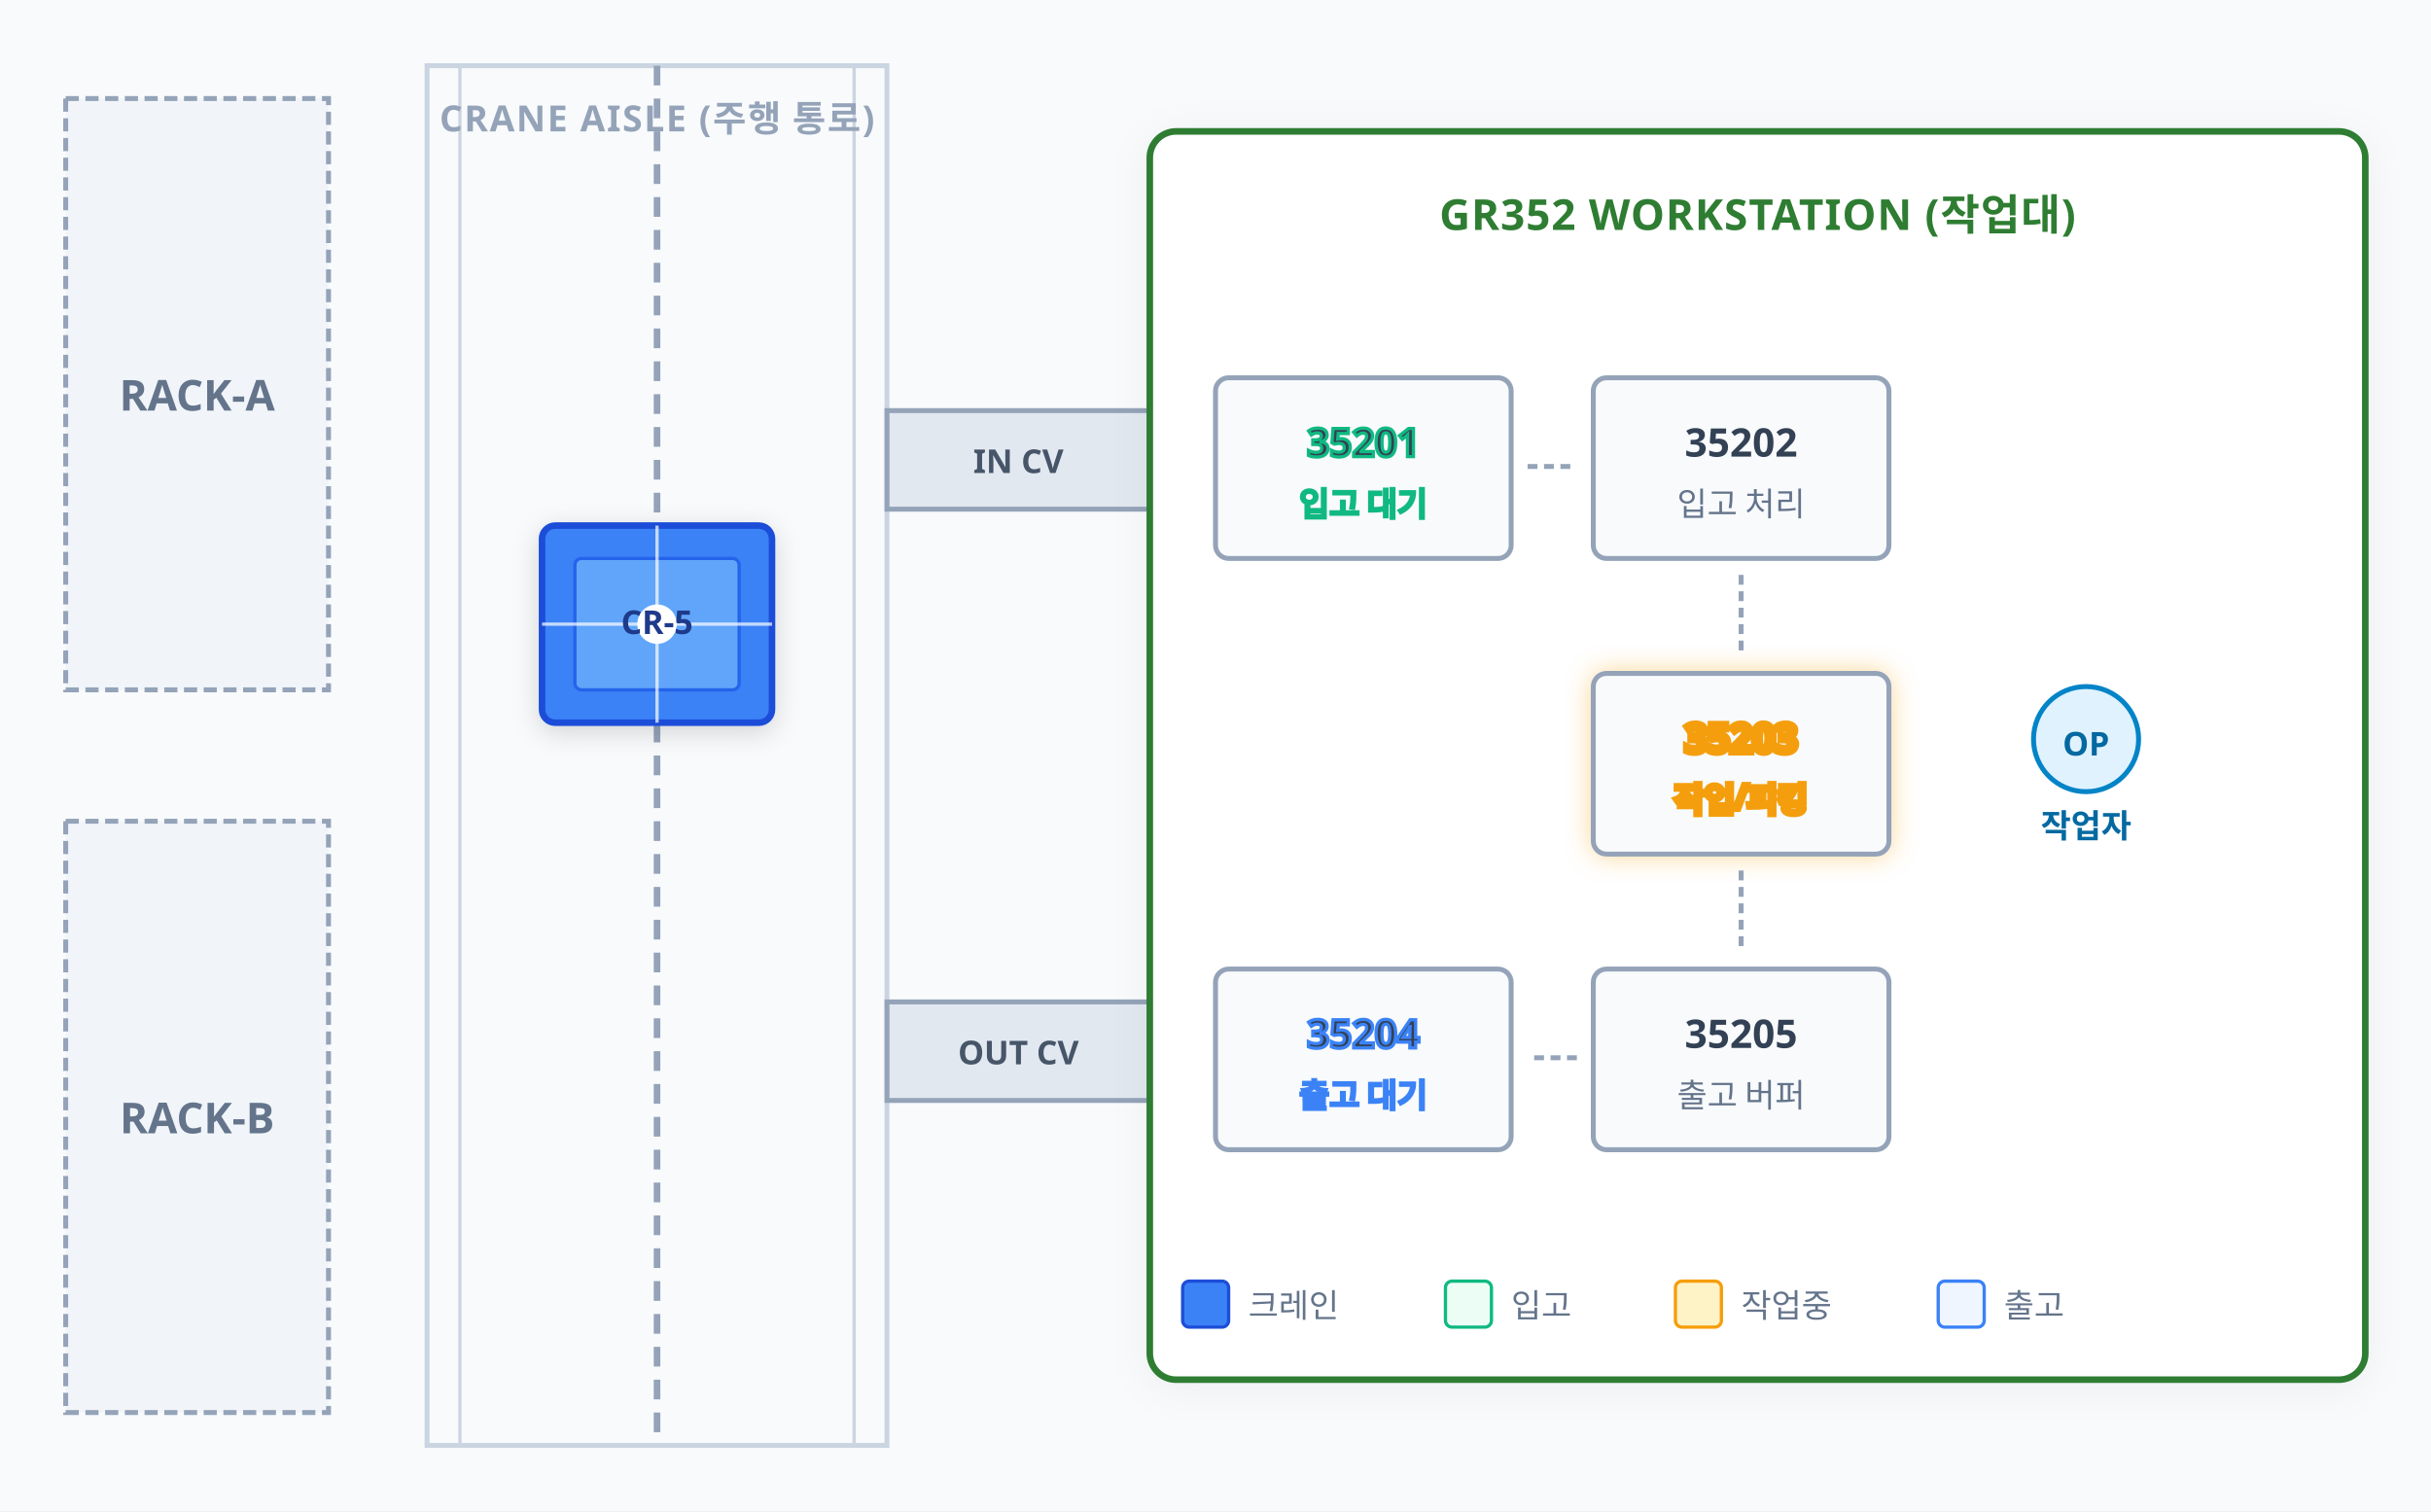
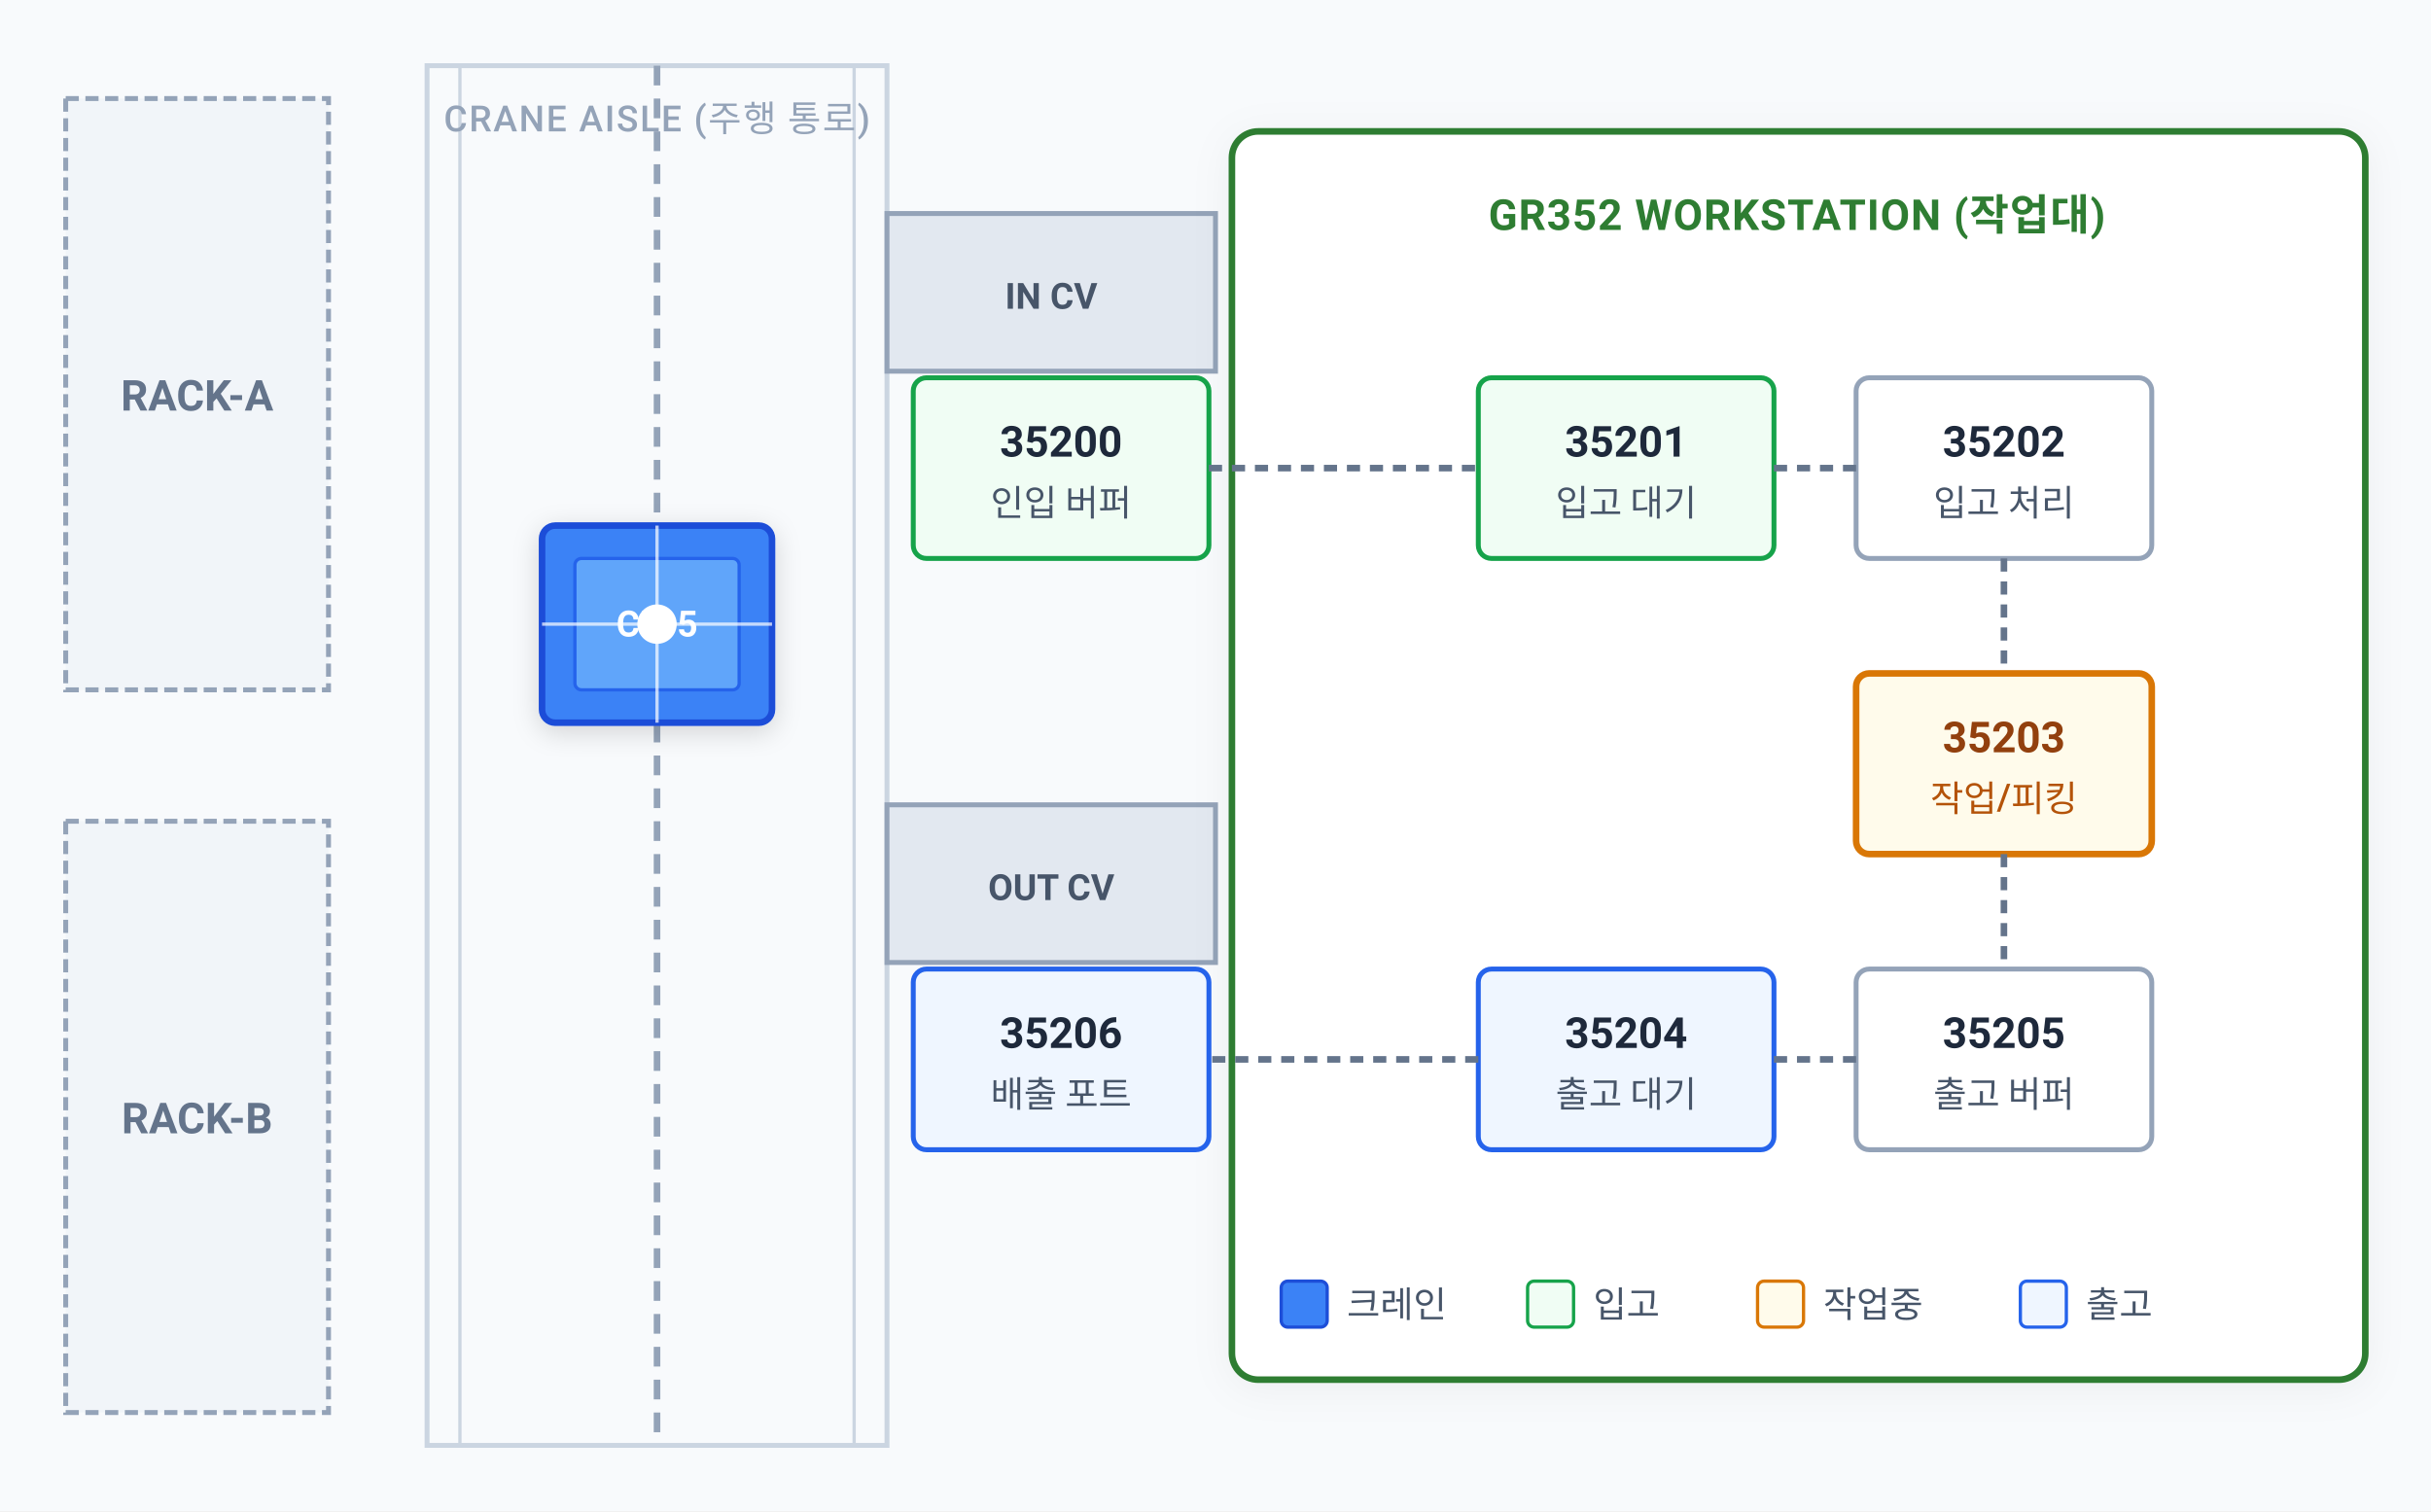
<svg xmlns="http://www.w3.org/2000/svg" viewBox="0 0 740 460" width="100%" height="100%">
  <defs>
    <style>
      .svg-bg { fill: #f8fafc; }
      .grid-line { stroke: #e2e8f0; stroke-width: 0.5; }
      .rack-boundary { fill: #f1f5f9; stroke: #94a3b8; stroke-width: 1.5; stroke-dasharray: 4, 2; }
-       .rack-text { font-size: 13px; font-weight: 700; fill: #64748b; font-family: sans-serif; }
+       .rack-text { font-size: 13px; font-weight: 600; fill: #64748b; font-family: -apple-system, BlinkMacSystemFont, "Segoe UI", Roboto, sans-serif; }
      .aisle-boundary { fill: #f8fafc; stroke: #cbd5e1; stroke-width: 1.5; }
      .rail-center-line { stroke: #94a3b8; stroke-width: 2; stroke-dasharray: 6, 4; }
      .rail-side-line { stroke: #cbd5e1; stroke-width: 1; }
-       .aisle-label { font-size: 11px; font-weight: 600; fill: #94a3b8; letter-spacing: 0.5px; font-family: sans-serif; }
+       .aisle-label { font-size: 11px; font-weight: 500; fill: #94a3b8; letter-spacing: 0.5px; font-family: -apple-system, BlinkMacSystemFont, "Segoe UI", Roboto, sans-serif; }
+       
+       /* 크레인 */
      .crane-unit {
        transition: transform 1.2s cubic-bezier(0.25, 0.1, 0.25, 1.0);
        will-change: transform;
      }
      .crane-body { fill: #3b82f6; stroke: #1d4ed8; stroke-width: 2; filter: drop-shadow(0 2px 4px rgba(0, 0, 0, 0.15)); }
      .crane-inner { fill: #60a5fa; stroke: #2563eb; stroke-width: 1; }
      .crane-cross { stroke: #ffffff; stroke-width: 1; opacity: 0.7; }
      .crane-center-dot { fill: #ffffff; }
-       .crane-label { font-size: 10px; font-weight: 800; fill: #1e3a8a; font-family: sans-serif; }
+       .crane-label { font-size: 11px; font-weight: 700; fill: #ffffff; font-family: -apple-system, BlinkMacSystemFont, "Segoe UI", Roboto, sans-serif; dominant-baseline: central; }
+       
+       /* 컨베이어 */
      .conveyor-lane { fill: #e2e8f0; stroke: #94a3b8; stroke-width: 1.5; }
-       .conveyor-label { font-size: 10px; font-weight: 700; fill: #475569; font-family: sans-serif; }
+       .conveyor-label { font-size: 11px; font-weight: 600; fill: #475569; font-family: -apple-system, BlinkMacSystemFont, "Segoe UI", Roboto, sans-serif; }
      .ws-boundary { fill: #ffffff; stroke: #2e7d32; stroke-width: 2; filter: drop-shadow(0 2px 6px rgba(0, 0, 0, 0.05)); }
-       .ws-title { font-size: 13px; font-weight: 700; fill: #2e7d32; letter-spacing: 0.3px; font-family: sans-serif; }
-       .tray-rect { fill: #f8fafc; stroke: #94a3b8; stroke-width: 1.5; transition: all 0.2s ease; }
-       .tray-inbound { fill: #ecfdf5; stroke: #10b981; }
-       .tray-outbound { fill: #eff6ff; stroke: #3b82f6; }
-       .tray-active { fill: #fef3c7; stroke: #f59e0b; stroke-width: 2; filter: drop-shadow(0 0 4px rgba(245, 158, 11, 0.4)); }
-       .tray-title { font-size: 12px; font-weight: 700; fill: #334155; font-family: sans-serif; pointer-events: none; }
-       .tray-sub { font-size: 10px; font-weight: 500; fill: #64748b; font-family: sans-serif; pointer-events: none; }
+       .ws-title { font-size: 13px; font-weight: 700; fill: #2e7d32; letter-spacing: 0.3px; font-family: -apple-system, BlinkMacSystemFont, "Segoe UI", Roboto, sans-serif; }
+       
+       /* 포지션 노드 */
+       .tray-rect { fill: #ffffff; stroke: #94a3b8; stroke-width: 1.5; transition: all 0.2s ease; }
+       .tray-inbound .tray-rect { fill: #f0fdf4; stroke: #16a34a; }
+       .tray-outbound .tray-rect { fill: #eff6ff; stroke: #2563eb; }
+       .tray-active .tray-rect { fill: #fffbeb; stroke: #d97706; stroke-width: 2; }
+       
+       /* 노드 라벨 텍스트 */
+       .tray-title { font-size: 13px; font-weight: 700; fill: #1e293b; font-family: -apple-system, BlinkMacSystemFont, "Segoe UI", Roboto, sans-serif; pointer-events: none; }
+       .tray-sub { font-size: 11px; font-weight: 500; fill: #475569; font-family: -apple-system, BlinkMacSystemFont, "Segoe UI", Roboto, sans-serif; pointer-events: none; }
      .active-title { fill: #92400e; }
      .active-sub { fill: #b45309; }
+       
      .clickable { cursor: pointer; }
-       .clickable:hover .tray-rect { filter: brightness(0.92); stroke-width: 2; }
-       .clickable:hover.tray-active .tray-rect { filter: drop-shadow(0 0 8px rgba(245, 158, 11, 0.7)); }
-       .operator-icon-bg { fill: #e0f2fe; stroke: #0284c7; stroke-width: 1.5; }
-       .operator-icon { font-size: 10px; font-weight: 800; fill: #0369a1; font-family: sans-serif; }
-       .operator-text { font-size: 10px; font-weight: 600; fill: #0369a1; font-family: sans-serif; }
-       .flow-arrow { stroke: #94a3b8; stroke-width: 1.5; stroke-dasharray: 3, 2; fill: none; }
+       .clickable:hover .tray-rect { stroke-width: 2; stroke: #1e40af; }
+       
+       /* 흐름 연결 패스 (상단 레이어로 돋보이게 보정) */
+       .flow-arrow { stroke: #64748b; stroke-width: 2; stroke-dasharray: 4, 3; fill: none; }
+       
+       /* 범례 */
      .legend-crane { fill: #3b82f6; stroke: #1d4ed8; }
-       .legend-inbound { fill: #ecfdf5; stroke: #10b981; }
-       .legend-active { fill: #fef3c7; stroke: #f59e0b; }
-       .legend-outbound { fill: #eff6ff; stroke: #3b82f6; }
-       .legend-text { font-size: 10px; font-weight: 500; fill: #64748b; font-family: sans-serif; }
-     /* 실시간 트레이(Tray/Carrier) 렌더링 스타일 */
-     .tray-unit {
-       transition: transform 0.8s cubic-bezier(0.25, 0.1, 0.25, 1.0);
-       will-change: transform;
-       cursor: pointer;
-     }
-     .tray-base {
-       fill: #1976D2;
-       stroke: #0D47A1;
-       stroke-width: 1.5;
-       rx: 6;
-       ry: 6;
-       filter: drop-shadow(0 2px 5px rgba(0, 0, 0, 0.25));
-     }
-     .tray-inner {
-       fill: #2196F3;
-       rx: 3;
-       ry: 3;
-     }
-     .tray-label {
-       font-family: -apple-system, BlinkMacSystemFont, "Segoe UI", Roboto, sans-serif;
-       font-size: 11px;
-       font-weight: 700;
-       fill: #FFFFFF;
-       text-anchor: middle;
-       dominant-baseline: central;
-       pointer-events: none;
-     }
-   </style>
+       .legend-inbound { fill: #f0fdf4; stroke: #16a34a; }
+       .legend-active { fill: #fffbeb; stroke: #d97706; }
+       .legend-outbound { fill: #eff6ff; stroke: #2563eb; }
+       .legend-text { font-size: 11px; font-weight: 500; fill: #475569; font-family: -apple-system, BlinkMacSystemFont, "Segoe UI", Roboto, sans-serif; }
+       
+       /* 실시간 트레이 */
+       .tray-unit {
+         transition: transform 0.8s cubic-bezier(0.25, 0.1, 0.25, 1.0);
+         will-change: transform;
+         cursor: pointer;
+       }
+       .tray-base {
+         fill: #1976D2;
+         stroke: #0D47A1;
+         stroke-width: 1.5;
+         rx: 6; ry: 6;
+         filter: drop-shadow(0 2px 5px rgba(0,0,0,0.25));
+       }
+       .tray-inner { fill: #2196F3; rx: 3; ry: 3; }
+       .tray-label {
+         font-family: -apple-system, BlinkMacSystemFont, "Segoe UI", Roboto, sans-serif;
+         font-size: 11px;
+         font-weight: 700;
+         fill: #FFFFFF;
+         text-anchor: middle;
+         dominant-baseline: central;
+         pointer-events: none;
+       }
+     </style>
    <pattern id="gridPattern" width="20" height="20" patternUnits="userSpaceOnUse">
      <path d="M 20 0 L 0 0 0 20" fill="none" class="grid-line" />
    </pattern>
  </defs>
  <rect width="100%" height="100%" fill="url(#gridPattern)" class="svg-bg" />
  <g class="rack-group">
    <rect x="20" y="30" width="80" height="180" class="rack-boundary" />
    <text x="60" y="125" class="rack-text" text-anchor="middle">RACK-A</text>
    <rect x="20" y="250" width="80" height="180" class="rack-boundary" />
    <text x="60" y="345" class="rack-text" text-anchor="middle">RACK-B</text>
  </g>
  <g class="crane-aisle-group">
    <rect x="130" y="20" width="140" height="420" class="aisle-boundary" />
    <line x1="200" y1="20" x2="200" y2="440" class="rail-center-line" />
    <line x1="140" y1="20" x2="140" y2="440" class="rail-side-line" />
    <line x1="260" y1="20" x2="260" y2="440" class="rail-side-line" />
-     <text x="200" y="40" class="aisle-label" text-anchor="middle">
-       CRANE AISLE (주행 통로)
-     </text>
+     <text x="200" y="40" class="aisle-label" text-anchor="middle">CRANE AISLE (주행 통로)</text>
    <g id="crane-unit" class="crane-unit" transform="translate(200, 190)">
      <rect x="-35" y="-30" width="70" height="60" rx="4" class="crane-body" />
      <rect x="-25" y="-20" width="50" height="40" rx="2" class="crane-inner" />
      <line x1="0" y1="-30" x2="0" y2="30" class="crane-cross" />
      <line x1="-35" y1="0" x2="35" y2="0" class="crane-cross" />
      <circle cx="0" cy="0" r="6" class="crane-center-dot" />
-       <text x="0" y="3" class="crane-label" text-anchor="middle">CR-5</text>
+       <text x="0" y="0" class="crane-label" text-anchor="middle">CR-5</text>
    </g>
  </g>
-   <g class="conveyor-connection">
-     <rect x="270" y="125" width="80" height="30" class="conveyor-lane" />
-     <text x="310" y="144" class="conveyor-label" text-anchor="middle">IN CV</text>
-     <rect x="270" y="305" width="80" height="30" class="conveyor-lane" />
-     <text x="310" y="324" class="conveyor-label" text-anchor="middle">OUT CV</text>
+   <g class="conveyor-connection-in">
+     <rect x="270" y="65" width="100" height="48" class="conveyor-lane" />
+     <text x="320" y="94" class="conveyor-label" text-anchor="middle">IN CV</text>
+   </g>
+   <g class="conveyor-connection-out">
+     <rect x="270" y="245" width="100" height="48" class="conveyor-lane" />
+     <text x="320" y="274" class="conveyor-label" text-anchor="middle">OUT CV</text>
  </g>
  <g class="workstation-group">
-     <rect x="350" y="40" width="370" height="380" rx="8" class="ws-boundary" />
-     <text x="535" y="70" class="ws-title" text-anchor="middle">
-       GR352 WORKSTATION (작업대)
-     </text>
-     <g id="pos-35201" class="tray-position tray-inbound clickable" transform="translate(370, 115)">
+     <rect x="375" y="40" width="345" height="380" rx="8" class="ws-boundary" />
+     <text x="547" y="70" class="ws-title" text-anchor="middle">GR352 WORKSTATION (작업대)</text>
+   </g>
+   <g class="position-nodes">
+     <g id="pos-35200" class="tray-position tray-inbound clickable" transform="translate(278, 115)">
+       <rect width="90" height="55" rx="4" class="tray-rect" />
+       <text x="45" y="24" class="tray-title" text-anchor="middle">35200</text>
+       <text x="45" y="42" class="tray-sub" text-anchor="middle">인입 버퍼</text>
+     </g>
+     <g id="pos-35201" class="tray-position tray-inbound clickable" transform="translate(450, 115)">
      <rect width="90" height="55" rx="4" class="tray-rect" />
      <text x="45" y="24" class="tray-title" text-anchor="middle">35201</text>
      <text x="45" y="42" class="tray-sub" text-anchor="middle">입고 대기</text>
    </g>
-     <g id="pos-35202" class="tray-position clickable" transform="translate(485, 115)">
+     <g id="pos-35202" class="tray-position clickable" transform="translate(565, 115)">
      <rect width="90" height="55" rx="4" class="tray-rect" />
      <text x="45" y="24" class="tray-title" text-anchor="middle">35202</text>
      <text x="45" y="42" class="tray-sub" text-anchor="middle">입고 처리</text>
    </g>
-     <g id="pos-35203" class="tray-position tray-active clickable" transform="translate(485, 205)">
+     <g id="pos-35203" class="tray-position tray-active clickable" transform="translate(565, 205)">
      <rect width="90" height="55" rx="4" class="tray-rect" />
      <text x="45" y="24" class="tray-title active-title" text-anchor="middle">35203</text>
      <text x="45" y="42" class="tray-sub active-sub" text-anchor="middle">작업/피킹</text>
    </g>
-     <g class="operator-area" transform="translate(600, 200)">
-       <circle cx="35" cy="25" r="16" class="operator-icon-bg" />
-       <text x="35" y="30" class="operator-icon" text-anchor="middle">OP</text>
-       <text x="35" y="55" class="operator-text" text-anchor="middle">작업자</text>
-     </g>
-     <g id="pos-35204" class="tray-position tray-outbound clickable" transform="translate(370, 295)">
+     <g id="pos-35204" class="tray-position tray-outbound clickable" transform="translate(450, 295)">
      <rect width="90" height="55" rx="4" class="tray-rect" />
      <text x="45" y="24" class="tray-title" text-anchor="middle">35204</text>
      <text x="45" y="42" class="tray-sub" text-anchor="middle">출고 대기</text>
    </g>
-     <g id="pos-35205" class="tray-position clickable" transform="translate(485, 295)">
+     <g id="pos-35205" class="tray-position clickable" transform="translate(565, 295)">
      <rect width="90" height="55" rx="4" class="tray-rect" />
      <text x="45" y="24" class="tray-title" text-anchor="middle">35205</text>
      <text x="45" y="42" class="tray-sub" text-anchor="middle">출고 버퍼</text>
    </g>
-     <path d="M 465 142 L 480 142" class="flow-arrow" />
-     <path d="M 530 175 L 530 200" class="flow-arrow" />
-     <path d="M 530 265 L 530 290" class="flow-arrow" />
-     <path d="M 480 322 L 465 322" class="flow-arrow" />
+     <g id="pos-35206" class="tray-position tray-outbound clickable" transform="translate(278, 295)">
+       <rect width="90" height="55" rx="4" class="tray-rect" />
+       <text x="45" y="24" class="tray-title" text-anchor="middle">35206</text>
+       <text x="45" y="42" class="tray-sub" text-anchor="middle">배출 포트</text>
+     </g>
  </g>
-   <g class="legend-group" transform="translate(360, 390)">
+   <g class="flow-path-layer">
+     <path id="path-14" d="M 368 142.5 L 450 142.5" class="flow-arrow" />
+     <path d="M 540 142.5 L 565 142.5" class="flow-arrow" />
+     <path d="M 610 170 L 610 205" class="flow-arrow" />
+     <path d="M 610 260 L 610 295" class="flow-arrow" />
+     <path d="M 565 322.5 L 540 322.5" class="flow-arrow" />
+     <path id="path-15" d="M 450 322.5 L 368 322.5" class="flow-arrow" />
+   </g>
+   <g class="legend-group" transform="translate(390, 390)">
    <rect x="0" y="0" width="14" height="14" rx="2" class="legend-crane" />
    <text x="20" y="11" class="legend-text">크레인</text>
-     <rect x="80" y="0" width="14" height="14" rx="2" class="legend-inbound" />
-     <text x="100" y="11" class="legend-text">입고</text>
-     <rect x="150" y="0" width="14" height="14" rx="2" class="legend-active" />
-     <text x="170" y="11" class="legend-text">작업중</text>
-     <rect x="230" y="0" width="14" height="14" rx="2" class="legend-outbound" />
-     <text x="250" y="11" class="legend-text">출고</text>
+     <rect x="75" y="0" width="14" height="14" rx="2" class="legend-inbound" />
+     <text x="95" y="11" class="legend-text">입고</text>
+     <rect x="145" y="0" width="14" height="14" rx="2" class="legend-active" />
+     <text x="165" y="11" class="legend-text">작업중</text>
+     <rect x="225" y="0" width="14" height="14" rx="2" class="legend-outbound" />
+     <text x="245" y="11" class="legend-text">출고</text>
  </g>
-   <g id="tray-layer">
-   </g>
+   <g id="tray-layer" />
</svg>
